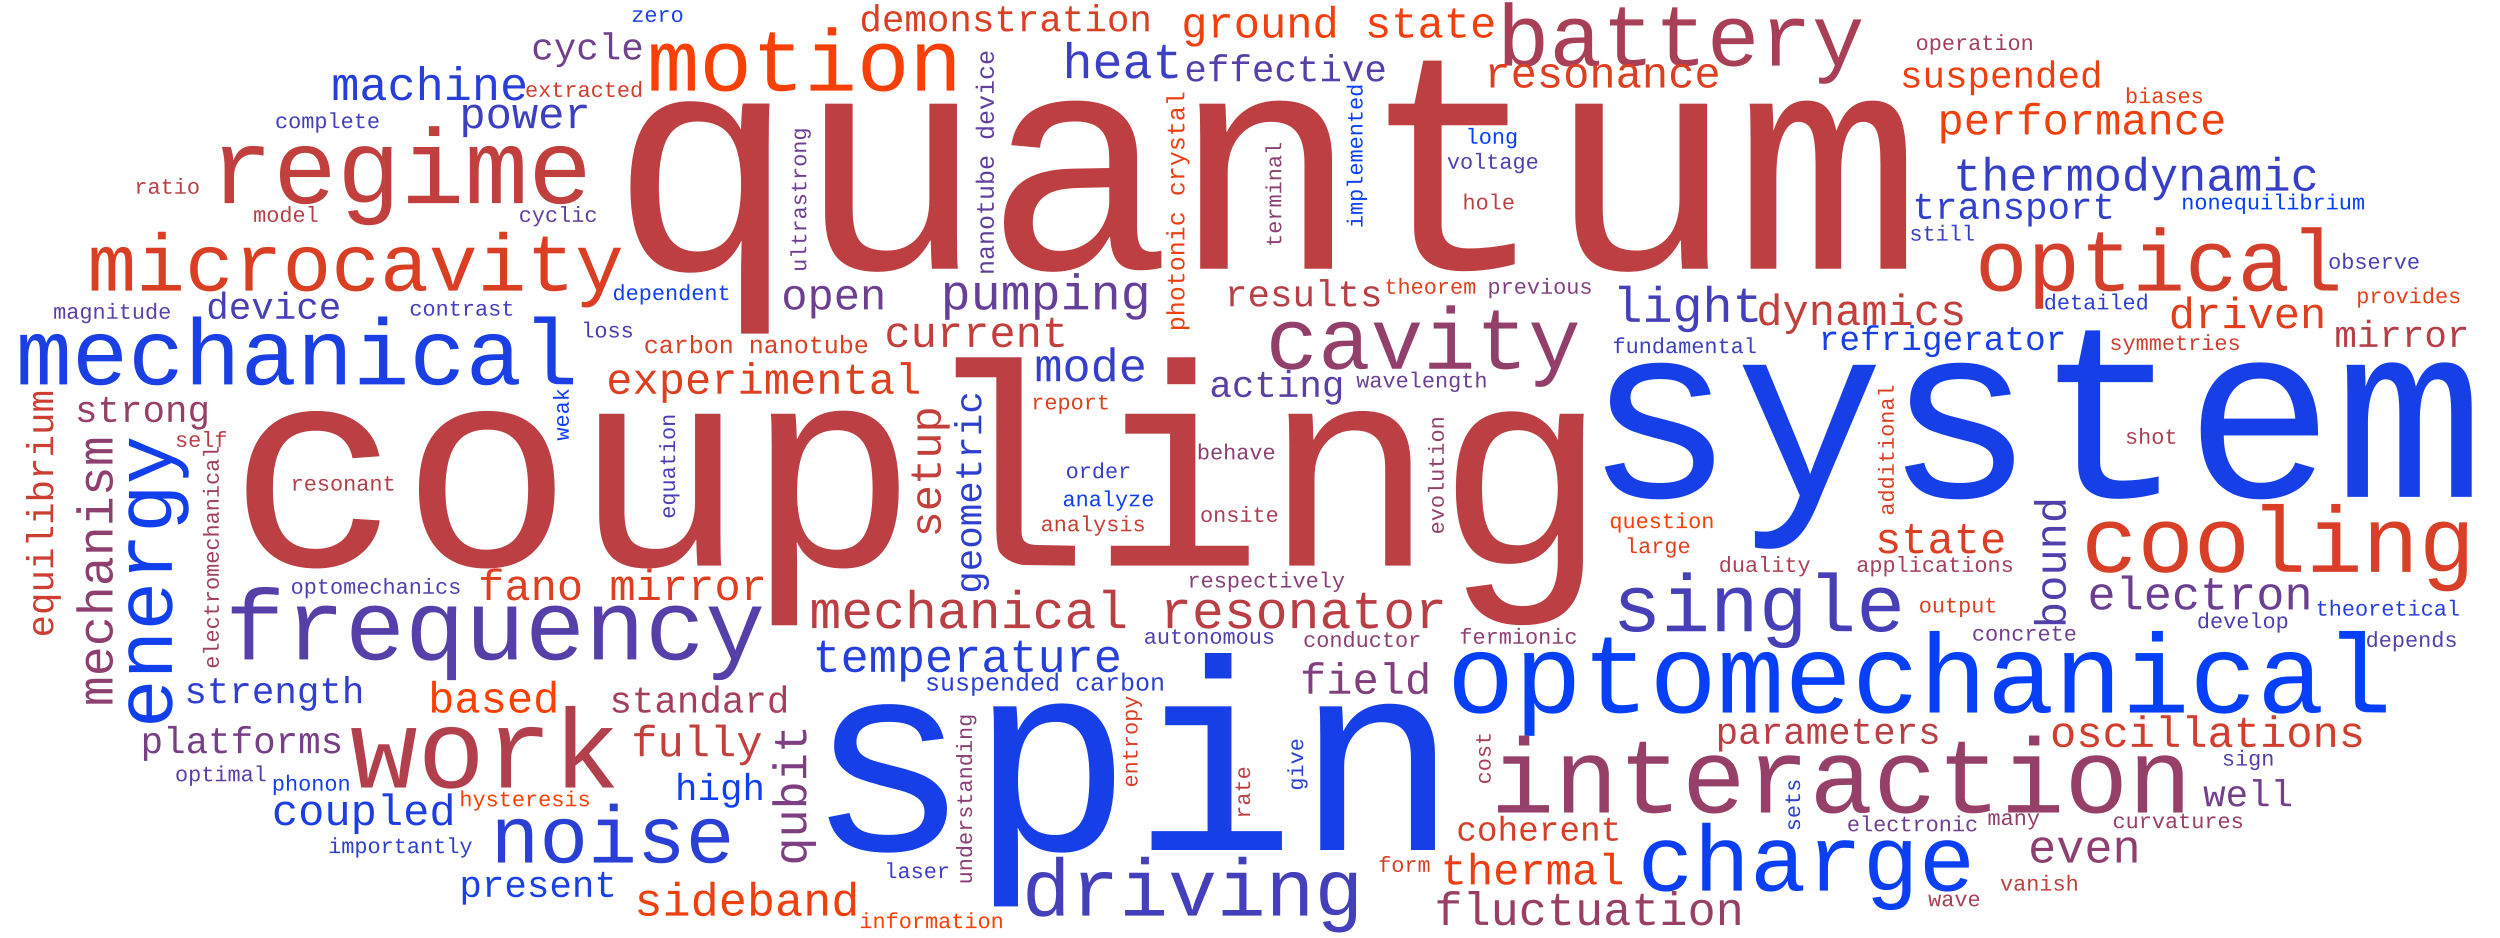
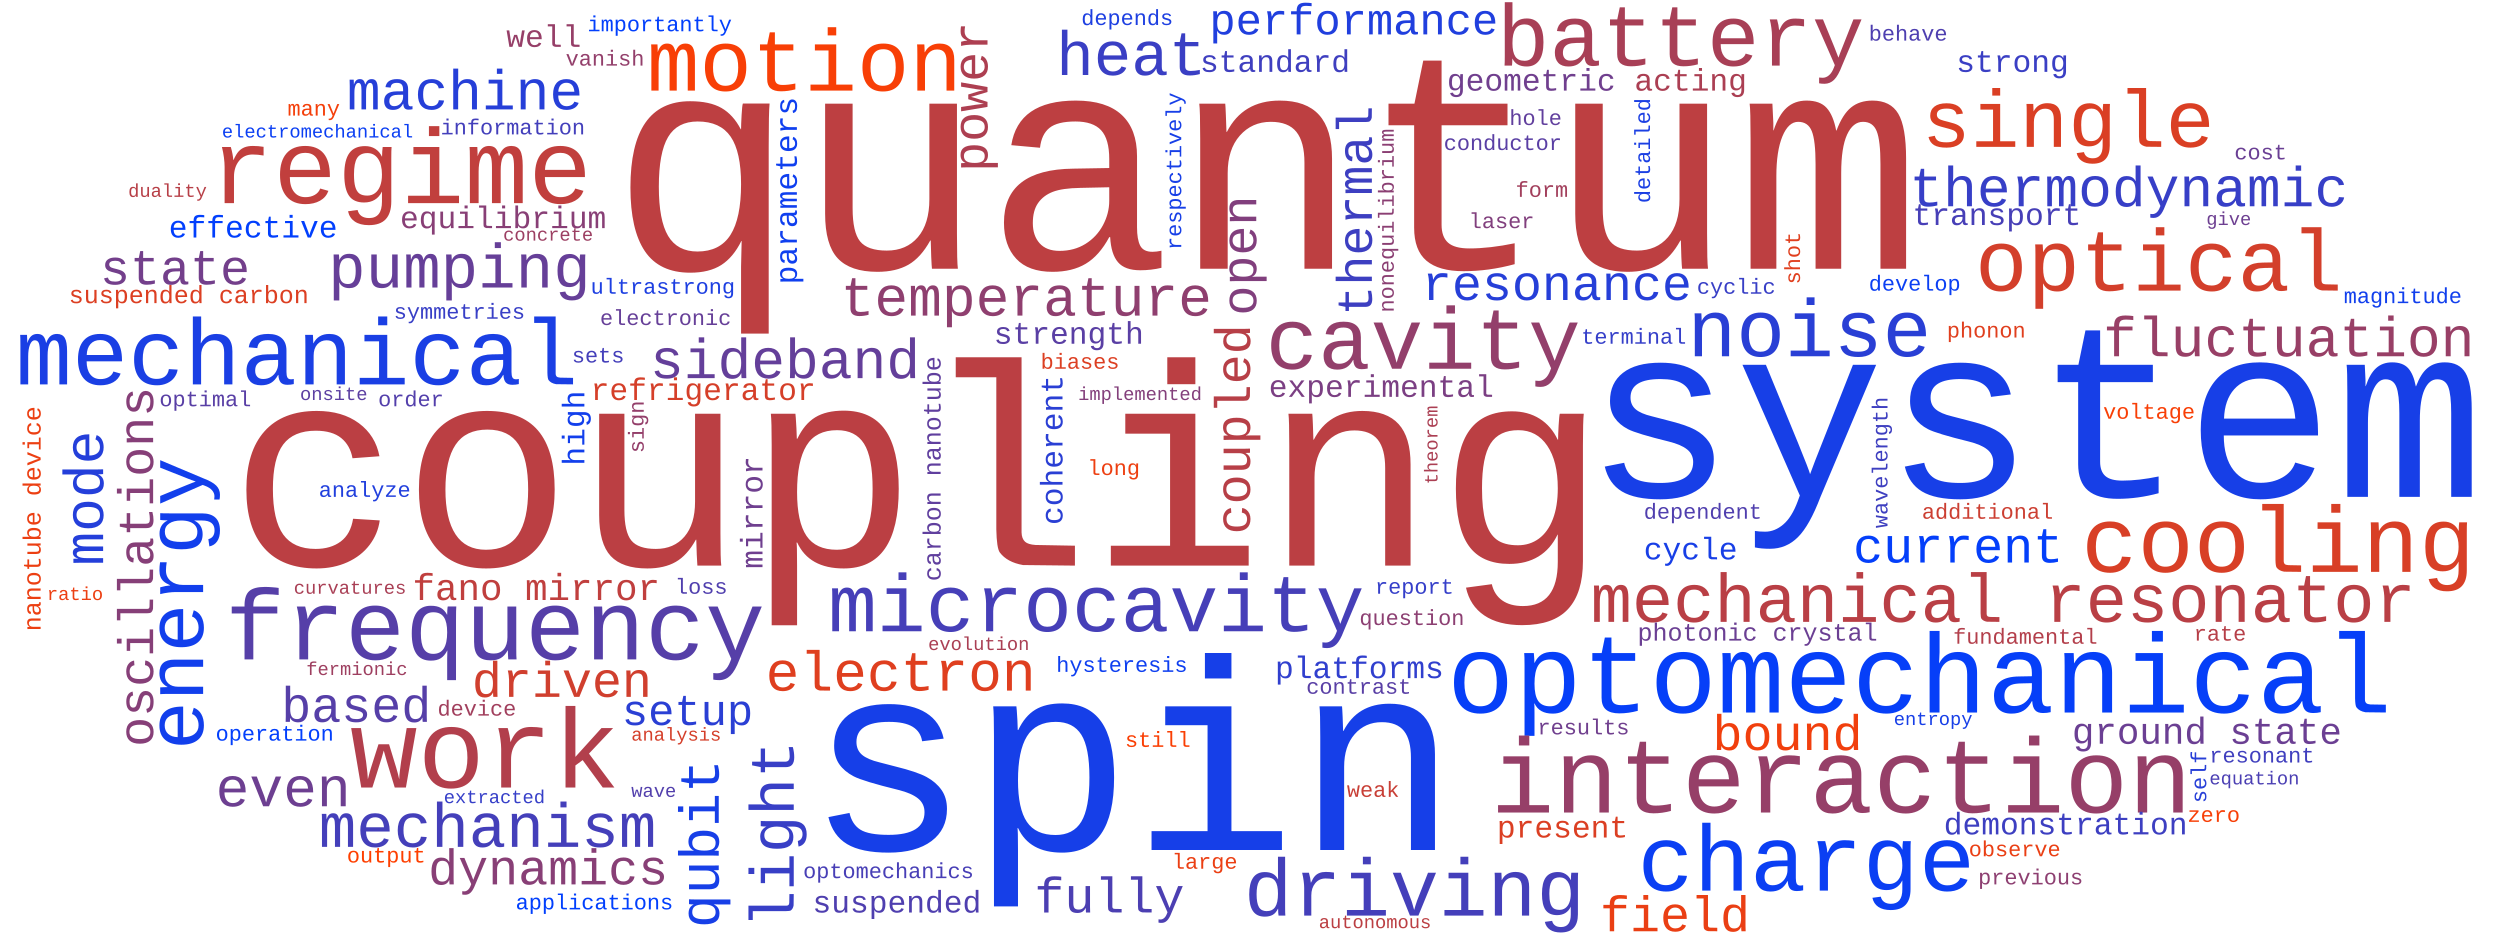
<svg xmlns="http://www.w3.org/2000/svg" width="800" height="300">
  <style>text{font-family:'Liberation Mono';font-weight:normal;font-style:normal;}</style>
  <rect width="100%" height="100%" style="fill:#ffffff00" />
  <text transform="translate(195,86)" font-size="100" style="fill:#BD3F41FF">quantum</text>
  <text transform="translate(73,181)" font-size="92" style="fill:#BB3F43FF">coupling</text>
  <text transform="translate(258,272)" font-size="87" style="fill:#163FE8FF">spin</text>
  <text transform="translate(507,159)" font-size="80" style="fill:#173FE7FF">system</text>
  <text transform="translate(463,228)" font-size="36" style="fill:#063FF8FF">optomechanical</text>
  <text transform="translate(112,252)" font-size="36" style="fill:#B23F4CFF">work</text>
  <text transform="translate(477,260)" font-size="34" style="fill:#963F68FF">interaction</text>
  <text transform="translate(67,65)" font-size="34" style="fill:#C13F3DFF">regime</text>
  <text transform="translate(72,211)" font-size="32" style="fill:#563FA8FF">frequency</text>
  <text transform="translate(5,123)" font-size="30" style="fill:#1A3FE4FF">mechanical</text>
  <text transform="translate(666,183)" font-size="30" style="fill:#D83F26FF">cooling</text>
  <text transform="translate(524,285)" font-size="30" style="fill:#0B3FF3FF">charge</text>
  <text transform="translate(207,29)" font-size="28" style="fill:#F83F06FF">motion</text>
  <text transform="translate(632,93)" font-size="28" style="fill:#D33F2BFF">optical</text>
  <text transform="translate(405,118)" font-size="28" style="fill:#933F6BFF">cavity</text>
  <text transform="translate(479,21)" font-size="28" style="fill:#A83F56FF">battery</text>
-   <text transform="translate(28,93)" font-size="26" style="fill:#DA3F24FF">microcavity</text>
-   <text transform="translate(516,202)" font-size="26" style="fill:#463FB8FF">single</text>
-   <text transform="translate(157,276)" font-size="26" style="fill:#293FD5FF">noise</text>
-   <text transform="translate(327,293)" font-size="26" style="fill:#443FBAFF">driving</text>
-   <text transform="translate(55,233) rotate(-90)" font-size="26" style="fill:#123FECFF">energy</text>
-   <text transform="translate(259,201)" font-size="17" style="fill:#B93F45FF">mechanical resonator</text>
-   <text transform="translate(516,103)" font-size="16" style="fill:#443FBAFF">light</text>
-   <text transform="translate(36,226) rotate(-90)" font-size="16" style="fill:#8E3F70FF">mechanism</text>
-   <text transform="translate(340,25)" font-size="16" style="fill:#3A3FC4FF">heat</text>
-   <text transform="translate(301,99)" font-size="16" style="fill:#663F98FF">pumping</text>
-   <text transform="translate(203,293)" font-size="15" style="fill:#F03F0EFF">sideband</text>
-   <text transform="translate(331,122)" font-size="15" style="fill:#363FC8FF">mode</text>
-   <text transform="translate(260,215)" font-size="15" style="fill:#243FDAFF">temperature</text>
-   <text transform="translate(649,276)" font-size="15" style="fill:#8F3F6FFF">even</text>
-   <text transform="translate(668,195)" font-size="15" style="fill:#6D3F91FF">electron</text>
-   <text transform="translate(625,61)" font-size="15" style="fill:#373FC7FF">thermodynamic</text>
-   <text transform="translate(258,277) rotate(-90)" font-size="15" style="fill:#7D3F81FF">qubit</text>
-   <text transform="translate(106,32)" font-size="15" style="fill:#263FD8FF">machine</text>
-   <text transform="translate(459,296)" font-size="15" style="fill:#983F66FF">fluctuation</text>
-   <text transform="translate(137,228)" font-size="14" style="fill:#FE3F00FF">based</text>
-   <text transform="translate(600,177)" font-size="14" style="fill:#DB3F23FF">state</text>
-   <text transform="translate(87,264)" font-size="14" style="fill:#1D3FE1FF">coupled</text>
-   <text transform="translate(562,104)" font-size="14" style="fill:#C33F3BFF">dynamics</text>
-   <text transform="translate(250,99)" font-size="14" style="fill:#6E3F90FF">open</text>
-   <text transform="translate(194,126)" font-size="14" style="fill:#DF3F1FFF">experimental</text>
-   <text transform="translate(202,242)" font-size="14" style="fill:#C23F3CFF">fully</text>
-   <text transform="translate(475,28)" font-size="14" style="fill:#DD3F21FF">resonance</text>
-   <text transform="translate(416,222)" font-size="14" style="fill:#813F7DFF">field</text>
-   <text transform="translate(283,111)" font-size="14" style="fill:#C23F3CFF">current</text>
-   <text transform="translate(461,283)" font-size="14" style="fill:#EB3F13FF">thermal</text>
-   <text transform="translate(661,201) rotate(-90)" font-size="14" style="fill:#523FACFF">bound</text>
-   <text transform="translate(694,105)" font-size="14" style="fill:#E03F1EFF">driven</text>
-   <text transform="translate(147,41)" font-size="14" style="fill:#3D3FC1FF">power</text>
-   <text transform="translate(620,43)" font-size="14" style="fill:#F13F0DFF">performance</text>
-   <text transform="translate(656,239)" font-size="14" style="fill:#D03F2EFF">oscillations</text>
-   <text transform="translate(301,172) rotate(-90)" font-size="14" style="fill:#C33F3BFF">setup</text>
-   <text transform="translate(378,12)" font-size="14" style="fill:#F13F0DFF">ground state</text>
-   <text transform="translate(153,192)" font-size="14" style="fill:#DE3F20FF">fano mirror</text>
-   <text transform="translate(608,28)" font-size="12" style="fill:#EC3F12FF">suspended</text>
-   <text transform="translate(747,111)" font-size="12" style="fill:#B53F49FF">mirror</text>
-   <text transform="translate(195,228)" font-size="12" style="fill:#A53F59FF">standard</text>
-   <text transform="translate(705,258)" font-size="12" style="fill:#733F8BFF">well</text>
-   <text transform="translate(379,26)" font-size="12" style="fill:#563FA8FF">effective</text>
-   <text transform="translate(24,135)" font-size="12" style="fill:#963F68FF">strong</text>
-   <text transform="translate(216,256)" font-size="12" style="fill:#0F3FEFFF">high</text>
-   <text transform="translate(275,10)" font-size="12" style="fill:#DB3F23FF">demonstration</text>
-   <text transform="translate(66,102)" font-size="12" style="fill:#473FB7FF">device</text>
-   <text transform="translate(392,98)" font-size="12" style="fill:#B83F46FF">results</text>
-   <text transform="translate(45,241)" font-size="12" style="fill:#783F86FF">platforms</text>
-   <text transform="translate(59,225)" font-size="12" style="fill:#303FCEFF">strength</text>
-   <text transform="translate(387,127)" font-size="12" style="fill:#5A3FA4FF">acting</text>
-   <text transform="translate(549,238)" font-size="12" style="fill:#B93F45FF">parameters</text>
-   <text transform="translate(147,287)" font-size="12" style="fill:#193FE5FF">present</text>
-   <text transform="translate(17,204) rotate(-90)" font-size="12" style="fill:#CC3F32FF">equilibrium</text>
-   <text transform="translate(612,70)" font-size="12" style="fill:#303FCEFF">transport</text>
-   <text transform="translate(314,190) rotate(-90)" font-size="12" style="fill:#2E3FD0FF">geometric</text>
-   <text transform="translate(170,19)" font-size="12" style="fill:#703F8EFF">cycle</text>
-   <text transform="translate(582,112)" font-size="11" style="fill:#183FE6FF">refrigerator</text>
-   <text transform="translate(466,269)" font-size="11" style="fill:#D53F29FF">coherent</text>
-   <text transform="translate(296,221)" font-size="8" style="fill:#2A3FD4FF">suspended carbon</text>
-   <text transform="translate(206,113)" font-size="8" style="fill:#DC3F22FF">carbon nanotube</text>
-   <text transform="translate(318,88) rotate(-90)" font-size="8" style="fill:#603F9EFF">nanotube device</text>
-   <text transform="translate(379,106) rotate(-90)" font-size="8" style="fill:#EC3F12FF">photonic crystal</text>
-   <text transform="translate(434,124)" font-size="7" style="fill:#6B3F93FF">wavelength</text>
-   <text transform="translate(477,251) rotate(-90)" font-size="7" style="fill:#A83F56FF">cost</text>
-   <text transform="translate(186,108)" font-size="7" style="fill:#4B3FB3FF">loss</text>
-   <text transform="translate(400,262) rotate(-90)" font-size="7" style="fill:#BB3F43FF">rate</text>
-   <text transform="translate(340,162)" font-size="7" style="fill:#0E3FF0FF">analyze</text>
-   <text transform="translate(196,96)" font-size="7" style="fill:#0E3FF0FF">dependent</text>
-   <text transform="translate(105,273)" font-size="7" style="fill:#2F3FCFFF">importantly</text>
-   <text transform="translate(614,196)" font-size="7" style="fill:#DB3F23FF">output</text>
-   <text transform="translate(283,281)" font-size="7" style="fill:#3E3FC0FF">laser</text>
-   <text transform="translate(87,253)" font-size="7" style="fill:#143FEAFF">phonon</text>
-   <text transform="translate(93,190)" font-size="7" style="fill:#503FAEFF">optomechanics</text>
-   <text transform="translate(516,113)" font-size="7" style="fill:#3C3FC2FF">fundamental</text>
-   <text transform="translate(594,183)" font-size="7" style="fill:#A43F5AFF">applications</text>
-   <text transform="translate(469,46)" font-size="7" style="fill:#023FFCFF">long</text>
-   <text transform="translate(275,297)" font-size="7" style="fill:#FE3F00FF">information</text>
-   <text transform="translate(476,94)" font-size="7" style="fill:#813F7DFF">previous</text>
-   <text transform="translate(330,131)" font-size="7" style="fill:#E03F1EFF">report</text>
-   <text transform="translate(745,86)" font-size="7" style="fill:#483FB6FF">observe</text>
-   <text transform="translate(93,157)" font-size="7" style="fill:#B33F4BFF">resonant</text>
-   <text transform="translate(380,188)" font-size="7" style="fill:#863F78FF">respectively</text>
-   <text transform="translate(703,201)" font-size="7" style="fill:#4C3FB2FF">develop</text>
-   <text transform="translate(88,41)" font-size="7" style="fill:#433FBBFF">complete</text>
-   <text transform="translate(741,197)" font-size="7" style="fill:#273FD7FF">theoretical</text>
-   <text transform="translate(81,71)" font-size="7" style="fill:#B63F48FF">model</text>
-   <text transform="translate(441,279)" font-size="7" style="fill:#D93F25FF">form</text>
-   <text transform="translate(754,97)" font-size="7" style="fill:#E63F18FF">provides</text>
-   <text transform="translate(613,16)" font-size="7" style="fill:#A13F5DFF">operation</text>
-   <text transform="translate(698,67)" font-size="7" style="fill:#003FFEFF">nonequilibrium</text>
-   <text transform="translate(515,169)" font-size="7" style="fill:#F93F05FF">question</text>
-   <text transform="translate(383,147)" font-size="7" style="fill:#8C3F72FF">behave</text>
-   <text transform="translate(202,7)" font-size="7" style="fill:#1C3FE2FF">zero</text>
-   <text transform="translate(410,79) rotate(-90)" font-size="7" style="fill:#8B3F73FF">terminal</text>
-   <text transform="translate(417,207)" font-size="7" style="fill:#8C3F72FF">conductor</text>
-   <text transform="translate(463,54)" font-size="7" style="fill:#4E3FB0FF">voltage</text>
-   <text transform="translate(680,33)" font-size="7" style="fill:#E53F19FF">biases</text>
-   <text transform="translate(680,142)" font-size="7" style="fill:#AA3F54FF">shot</text>
-   <text transform="translate(520,177)" font-size="7" style="fill:#E13F1DFF">large</text>
-   <text transform="translate(640,285)" font-size="7" style="fill:#BF3F3FFF">vanish</text>
-   <text transform="translate(606,165) rotate(-90)" font-size="7" style="fill:#DC3F22FF">additional</text>
-   <text transform="translate(576,266) rotate(-90)" font-size="7" style="fill:#2D3FD1FF">sets</text>
-   <text transform="translate(468,67)" font-size="7" style="fill:#BB3F43FF">hole</text>
-   <text transform="translate(675,112)" font-size="7" style="fill:#CC3F32FF">symmetries</text>
-   <text transform="translate(131,101)" font-size="7" style="fill:#443FBAFF">contrast</text>
-   <text transform="translate(166,71)" font-size="7" style="fill:#613F9DFF">cyclic</text>
-   <text transform="translate(341,153)" font-size="7" style="fill:#383FC6FF">order</text>
-   <text transform="translate(56,250)" font-size="7" style="fill:#593FA5FF">optimal</text>
-   <text transform="translate(611,77)" font-size="7" style="fill:#383FC6FF">still</text>
-   <text transform="translate(757,207)" font-size="7" style="fill:#533FABFF">depends</text>
-   <text transform="translate(17,102)" font-size="7" style="fill:#593FA5FF">magnitude</text>
-   <text transform="translate(711,245)" font-size="7" style="fill:#543FAAFF">sign</text>
-   <text transform="translate(654,99)" font-size="7" style="fill:#2D3FD1FF">detailed</text>
-   <text transform="translate(182,141) rotate(-90)" font-size="7" style="fill:#093FF5FF">weak</text>
-   <text transform="translate(56,143)" font-size="7" style="fill:#B93F45FF">self</text>
-   <text transform="translate(147,258)" font-size="7" style="fill:#FA3F04FF">hysteresis</text>
-   <text transform="translate(636,264)" font-size="7" style="fill:#933F6BFF">many</text>
-   <text transform="translate(591,266)" font-size="7" style="fill:#6F3F8FFF">electronic</text>
-   <text transform="translate(311,283) rotate(-90)" font-size="7" style="fill:#893F75FF">understanding</text>
-   <text transform="translate(258,87) rotate(-90)" font-size="7" style="fill:#6D3F91FF">ultrastrong</text>
-   <text transform="translate(70,214) rotate(-90)" font-size="7" style="fill:#9E3F60FF">electromechanical</text>
-   <text transform="translate(43,62)" font-size="7" style="fill:#B73F47FF">ratio</text>
-   <text transform="translate(384,167)" font-size="7" style="fill:#AA3F54FF">onsite</text>
-   <text transform="translate(467,206)" font-size="7" style="fill:#8D3F71FF">fermionic</text>
-   <text transform="translate(550,183)" font-size="7" style="fill:#AC3F52FF">duality</text>
-   <text transform="translate(462,171) rotate(-90)" font-size="7" style="fill:#913F6DFF">evolution</text>
-   <text transform="translate(216,166) rotate(-90)" font-size="7" style="fill:#493FB5FF">equation</text>
-   <text transform="translate(676,265)" font-size="7" style="fill:#9A3F64FF">curvatures</text>
-   <text transform="translate(631,205)" font-size="7" style="fill:#703F8EFF">concrete</text>
-   <text transform="translate(333,170)" font-size="7" style="fill:#CA3F34FF">analysis</text>
-   <text transform="translate(417,253) rotate(-90)" font-size="7" style="fill:#2B3FD3FF">give</text>
-   <text transform="translate(617,290)" font-size="7" style="fill:#A93F55FF">wave</text>
-   <text transform="translate(168,31)" font-size="7" style="fill:#D03F2EFF">extracted</text>
-   <text transform="translate(366,206)" font-size="7" style="fill:#4F3FAFFF">autonomous</text>
-   <text transform="translate(436,73) rotate(-90)" font-size="7" style="fill:#0B3FF3FF">implemented</text>
-   <text transform="translate(364,252) rotate(-90)" font-size="7" style="fill:#D83F26FF">entropy</text>
-   <text transform="translate(443,94)" font-size="7" style="fill:#E13F1DFF">theorem</text>
+   <text transform="translate(615,47)" font-size="26" style="fill:#DA3F24FF">single</text>
+   <text transform="translate(265,202)" font-size="26" style="fill:#463FB8FF">microcavity</text>
+   <text transform="translate(540,114)" font-size="26" style="fill:#293FD5FF">noise</text>
+   <text transform="translate(398,293)" font-size="26" style="fill:#443FBAFF">driving</text>
+   <text transform="translate(65,240) rotate(-90)" font-size="26" style="fill:#123FECFF">energy</text>
+   <text transform="translate(509,199)" font-size="22" style="fill:#B93F45FF">mechanical resonator</text>
+   <text transform="translate(102,271)" font-size="20" style="fill:#443FBAFF">mechanism</text>
+   <text transform="translate(254,297) rotate(-90)" font-size="20" style="fill:#383FC6FF">light</text>
+   <text transform="translate(338,24)" font-size="20" style="fill:#3A3FC4FF">heat</text>
+   <text transform="translate(105,92)" font-size="20" style="fill:#663F98FF">pumping</text>
+   <text transform="translate(245,221)" font-size="18" style="fill:#DF3F1FFF">electron</text>
+   <text transform="translate(208,121)" font-size="18" style="fill:#643F9AFF">sideband</text>
+   <text transform="translate(33,181) rotate(-90)" font-size="18" style="fill:#243FDAFF">mode</text>
+   <text transform="translate(269,101)" font-size="18" style="fill:#8F3F6FFF">temperature</text>
+   <text transform="translate(69,258)" font-size="18" style="fill:#6D3F91FF">even</text>
+   <text transform="translate(611,66)" font-size="18" style="fill:#373FC7FF">thermodynamic</text>
+   <text transform="translate(230,297) rotate(-90)" font-size="18" style="fill:#173FE7FF">qubit</text>
+   <text transform="translate(111,35)" font-size="18" style="fill:#263FD8FF">machine</text>
+   <text transform="translate(673,114)" font-size="18" style="fill:#983F66FF">fluctuation</text>
+   <text transform="translate(49,239) rotate(-90)" font-size="16" style="fill:#863F78FF">oscillations</text>
+   <text transform="translate(316,55) rotate(-90)" font-size="16" style="fill:#AD3F51FF">power</text>
+   <text transform="translate(137,283)" font-size="16" style="fill:#883F76FF">dynamics</text>
+   <text transform="translate(90,231)" font-size="16" style="fill:#563FA8FF">based</text>
+   <text transform="translate(32,91)" font-size="16" style="fill:#733F8BFF">state</text>
+   <text transform="translate(400,171) rotate(-90)" font-size="16" style="fill:#B73F47FF">coupled</text>
+   <text transform="translate(402,101) rotate(-90)" font-size="16" style="fill:#813F7DFF">open</text>
+   <text transform="translate(331,292)" font-size="16" style="fill:#4C3FB2FF">fully</text>
+   <text transform="translate(455,96)" font-size="16" style="fill:#263FD8FF">resonance</text>
+   <text transform="translate(512,298)" font-size="16" style="fill:#EA3F14FF">field</text>
+   <text transform="translate(593,180)" font-size="16" style="fill:#043FFAFF">current</text>
+   <text transform="translate(439,101) rotate(-90)" font-size="16" style="fill:#3D3FC1FF">thermal</text>
+   <text transform="translate(548,240)" font-size="16" style="fill:#F13F0DFF">bound</text>
+   <text transform="translate(151,223)" font-size="16" style="fill:#D03F2EFF">driven</text>
+   <text transform="translate(387,11)" font-size="14" style="fill:#203FDEFF">performance</text>
+   <text transform="translate(199,232)" font-size="14" style="fill:#2A3FD4FF">setup</text>
+   <text transform="translate(663,238)" font-size="12" style="fill:#6B3F93FF">ground state</text>
+   <text transform="translate(132,192)" font-size="12" style="fill:#C03F3EFF">fano mirror</text>
+   <text transform="translate(260,292)" font-size="10" style="fill:#4F3FAFFF">suspended</text>
+   <text transform="translate(244,182) rotate(-90)" font-size="10" style="fill:#6F3F8FFF">mirror</text>
+   <text transform="translate(384,23)" font-size="10" style="fill:#3F3FBFFF">standard</text>
+   <text transform="translate(162,15)" font-size="10" style="fill:#963F68FF">well</text>
+   <text transform="translate(54,76)" font-size="10" style="fill:#013FFDFF">effective</text>
+   <text transform="translate(626,23)" font-size="10" style="fill:#3A3FC4FF">strong</text>
+   <text transform="translate(187,149) rotate(-90)" font-size="10" style="fill:#123FECFF">high</text>
+   <text transform="translate(406,127)" font-size="10" style="fill:#7B3F83FF">experimental</text>
+   <text transform="translate(622,267)" font-size="10" style="fill:#3D3FC1FF">demonstration</text>
+   <text transform="translate(408,217)" font-size="10" style="fill:#303FCEFF">platforms</text>
+   <text transform="translate(318,110)" font-size="10" style="fill:#5A3FA4FF">strength</text>
+   <text transform="translate(523,29)" font-size="10" style="fill:#AB3F53FF">acting</text>
+   <text transform="translate(255,91) rotate(-90)" font-size="10" style="fill:#0F3FEFFF">parameters</text>
+   <text transform="translate(479,268)" font-size="10" style="fill:#DB3F23FF">present</text>
+   <text transform="translate(128,73)" font-size="10" style="fill:#883F76FF">equilibrium</text>
+   <text transform="translate(612,72)" font-size="10" style="fill:#473FB7FF">transport</text>
+   <text transform="translate(463,29)" font-size="10" style="fill:#703F8EFF">geometric</text>
+   <text transform="translate(526,179)" font-size="10" style="fill:#183FE6FF">cycle</text>
+   <text transform="translate(189,128)" font-size="10" style="fill:#D53F29FF">refrigerator</text>
+   <text transform="translate(340,168) rotate(-90)" font-size="10" style="fill:#2A3FD4FF">coherent</text>
+   <text transform="translate(22,97)" font-size="8" style="fill:#DC3F22FF">suspended carbon</text>
+   <text transform="translate(301,186) rotate(-90)" font-size="8" style="fill:#603F9EFF">carbon nanotube</text>
+   <text transform="translate(13,202) rotate(-90)" font-size="8" style="fill:#EC3F12FF">nanotube device</text>
+   <text transform="translate(524,205)" font-size="8" style="fill:#6B3F93FF">photonic crystal</text>
+   <text transform="translate(706,257) rotate(-90)" font-size="7" style="fill:#273FD7FF">self</text>
+   <text transform="translate(181,21)" font-size="7" style="fill:#933F6BFF">vanish</text>
+   <text transform="translate(338,215)" font-size="7" style="fill:#0E3FF0FF">hysteresis</text>
+   <text transform="translate(630,274)" font-size="7" style="fill:#EA3F14FF">observe</text>
+   <text transform="translate(92,37)" font-size="7" style="fill:#F43F0AFF">many</text>
+   <text transform="translate(750,97)" font-size="7" style="fill:#113FEDFF">magnitude</text>
+   <text transform="translate(192,104)" font-size="7" style="fill:#663F98FF">electronic</text>
+   <text transform="translate(604,169) rotate(-90)" font-size="7" style="fill:#3E3FC0FF">wavelength</text>
+   <text transform="translate(715,51)" font-size="7" style="fill:#6A3F94FF">cost</text>
+   <text transform="translate(216,190)" font-size="7" style="fill:#503FAEFF">loss</text>
+   <text transform="translate(702,205)" font-size="7" style="fill:#B63F48FF">rate</text>
+   <text transform="translate(102,159)" font-size="7" style="fill:#213FDDFF">analyze</text>
+   <text transform="translate(526,166)" font-size="7" style="fill:#503FAEFF">dependent</text>
+   <text transform="translate(188,10)" font-size="7" style="fill:#023FFCFF">importantly</text>
+   <text transform="translate(111,276)" font-size="7" style="fill:#FE3F00FF">output</text>
+   <text transform="translate(470,73)" font-size="7" style="fill:#813F7DFF">laser</text>
+   <text transform="translate(623,108)" font-size="7" style="fill:#E03F1EFF">phonon</text>
+   <text transform="translate(257,281)" font-size="7" style="fill:#483FB6FF">optomechanics</text>
+   <text transform="translate(625,206)" font-size="7" style="fill:#B33F4BFF">fundamental</text>
+   <text transform="translate(165,291)" font-size="7" style="fill:#013FFDFF">applications</text>
+   <text transform="translate(348,152)" font-size="7" style="fill:#ED3F11FF">long</text>
+   <text transform="translate(141,43)" font-size="7" style="fill:#433FBBFF">information</text>
+   <text transform="translate(633,283)" font-size="7" style="fill:#8D3F71FF">previous</text>
+   <text transform="translate(440,190)" font-size="7" style="fill:#353FC9FF">report</text>
+   <text transform="translate(140,229)" font-size="7" style="fill:#A13F5DFF">device</text>
+   <text transform="translate(707,244)" font-size="7" style="fill:#403FBEFF">resonant</text>
+   <text transform="translate(378,80) rotate(-90)" font-size="7" style="fill:#173FE7FF">respectively</text>
+   <text transform="translate(598,93)" font-size="7" style="fill:#0B3FF3FF">develop</text>
+   <text transform="translate(485,63)" font-size="7" style="fill:#A23F5CFF">form</text>
+   <text transform="translate(492,235)" font-size="7" style="fill:#703F8EFF">results</text>
+   <text transform="translate(69,237)" font-size="7" style="fill:#023FFCFF">operation</text>
+   <text transform="translate(446,100) rotate(-90)" font-size="7" style="fill:#8B3F73FF">nonequilibrium</text>
+   <text transform="translate(435,200)" font-size="7" style="fill:#8C3F72FF">question</text>
+   <text transform="translate(598,13)" font-size="7" style="fill:#4E3FB0FF">behave</text>
+   <text transform="translate(700,263)" font-size="7" style="fill:#F73F07FF">zero</text>
+   <text transform="translate(506,110)" font-size="7" style="fill:#353FC9FF">terminal</text>
+   <text transform="translate(462,48)" font-size="7" style="fill:#5A3FA4FF">conductor</text>
+   <text transform="translate(673,134)" font-size="7" style="fill:#F83F06FF">voltage</text>
+   <text transform="translate(333,118)" font-size="7" style="fill:#DC3F22FF">biases</text>
+   <text transform="translate(576,91) rotate(-90)" font-size="7" style="fill:#E03F1EFF">shot</text>
+   <text transform="translate(375,278)" font-size="7" style="fill:#EB3F13FF">large</text>
+   <text transform="translate(615,166)" font-size="7" style="fill:#CC3F32FF">additional</text>
+   <text transform="translate(183,116)" font-size="7" style="fill:#443FBAFF">sets</text>
+   <text transform="translate(483,40)" font-size="7" style="fill:#613F9DFF">hole</text>
+   <text transform="translate(126,102)" font-size="7" style="fill:#383FC6FF">symmetries</text>
+   <text transform="translate(418,222)" font-size="7" style="fill:#593FA5FF">contrast</text>
+   <text transform="translate(543,94)" font-size="7" style="fill:#383FC6FF">cyclic</text>
+   <text transform="translate(121,130)" font-size="7" style="fill:#533FABFF">order</text>
+   <text transform="translate(51,130)" font-size="7" style="fill:#593FA5FF">optimal</text>
+   <text transform="translate(360,239)" font-size="7" style="fill:#FA3F04FF">still</text>
+   <text transform="translate(346,8)" font-size="7" style="fill:#1D3FE1FF">depends</text>
+   <text transform="translate(206,145) rotate(-90)" font-size="7" style="fill:#943F6AFF">sign</text>
+   <text transform="translate(528,65) rotate(-90)" font-size="7" style="fill:#1B3FE3FF">detailed</text>
+   <text transform="translate(431,255)" font-size="7" style="fill:#C83F36FF">weak</text>
+   <text transform="translate(189,94)" font-size="7" style="fill:#1D3FE1FF">ultrastrong</text>
+   <text transform="translate(71,44)" font-size="6" style="fill:#0B3FF3FF">electromechanical</text>
+   <text transform="translate(15,192)" font-size="6" style="fill:#EC3F12FF">ratio</text>
+   <text transform="translate(96,128)" font-size="6" style="fill:#5C3FA2FF">onsite</text>
+   <text transform="translate(98,216)" font-size="6" style="fill:#9E3F60FF">fermionic</text>
+   <text transform="translate(41,63)" font-size="6" style="fill:#B73F47FF">duality</text>
+   <text transform="translate(297,208)" font-size="6" style="fill:#AA3F54FF">evolution</text>
+   <text transform="translate(707,251)" font-size="6" style="fill:#4B3FB3FF">equation</text>
+   <text transform="translate(94,190)" font-size="6" style="fill:#A93F55FF">curvatures</text>
+   <text transform="translate(161,77)" font-size="6" style="fill:#9C3F62FF">concrete</text>
+   <text transform="translate(202,237)" font-size="6" style="fill:#D43F2AFF">analysis</text>
+   <text transform="translate(706,72)" font-size="6" style="fill:#6D3F91FF">give</text>
+   <text transform="translate(202,255)" font-size="6" style="fill:#523FACFF">wave</text>
+   <text transform="translate(142,257)" font-size="6" style="fill:#363FC8FF">extracted</text>
+   <text transform="translate(422,297)" font-size="6" style="fill:#BB3F43FF">autonomous</text>
+   <text transform="translate(345,128)" font-size="6" style="fill:#833F7BFF">implemented</text>
+   <text transform="translate(606,232)" font-size="6" style="fill:#173FE7FF">entropy</text>
+   <text transform="translate(460,155) rotate(-90)" font-size="6" style="fill:#AB3F53FF">theorem</text>
</svg>
